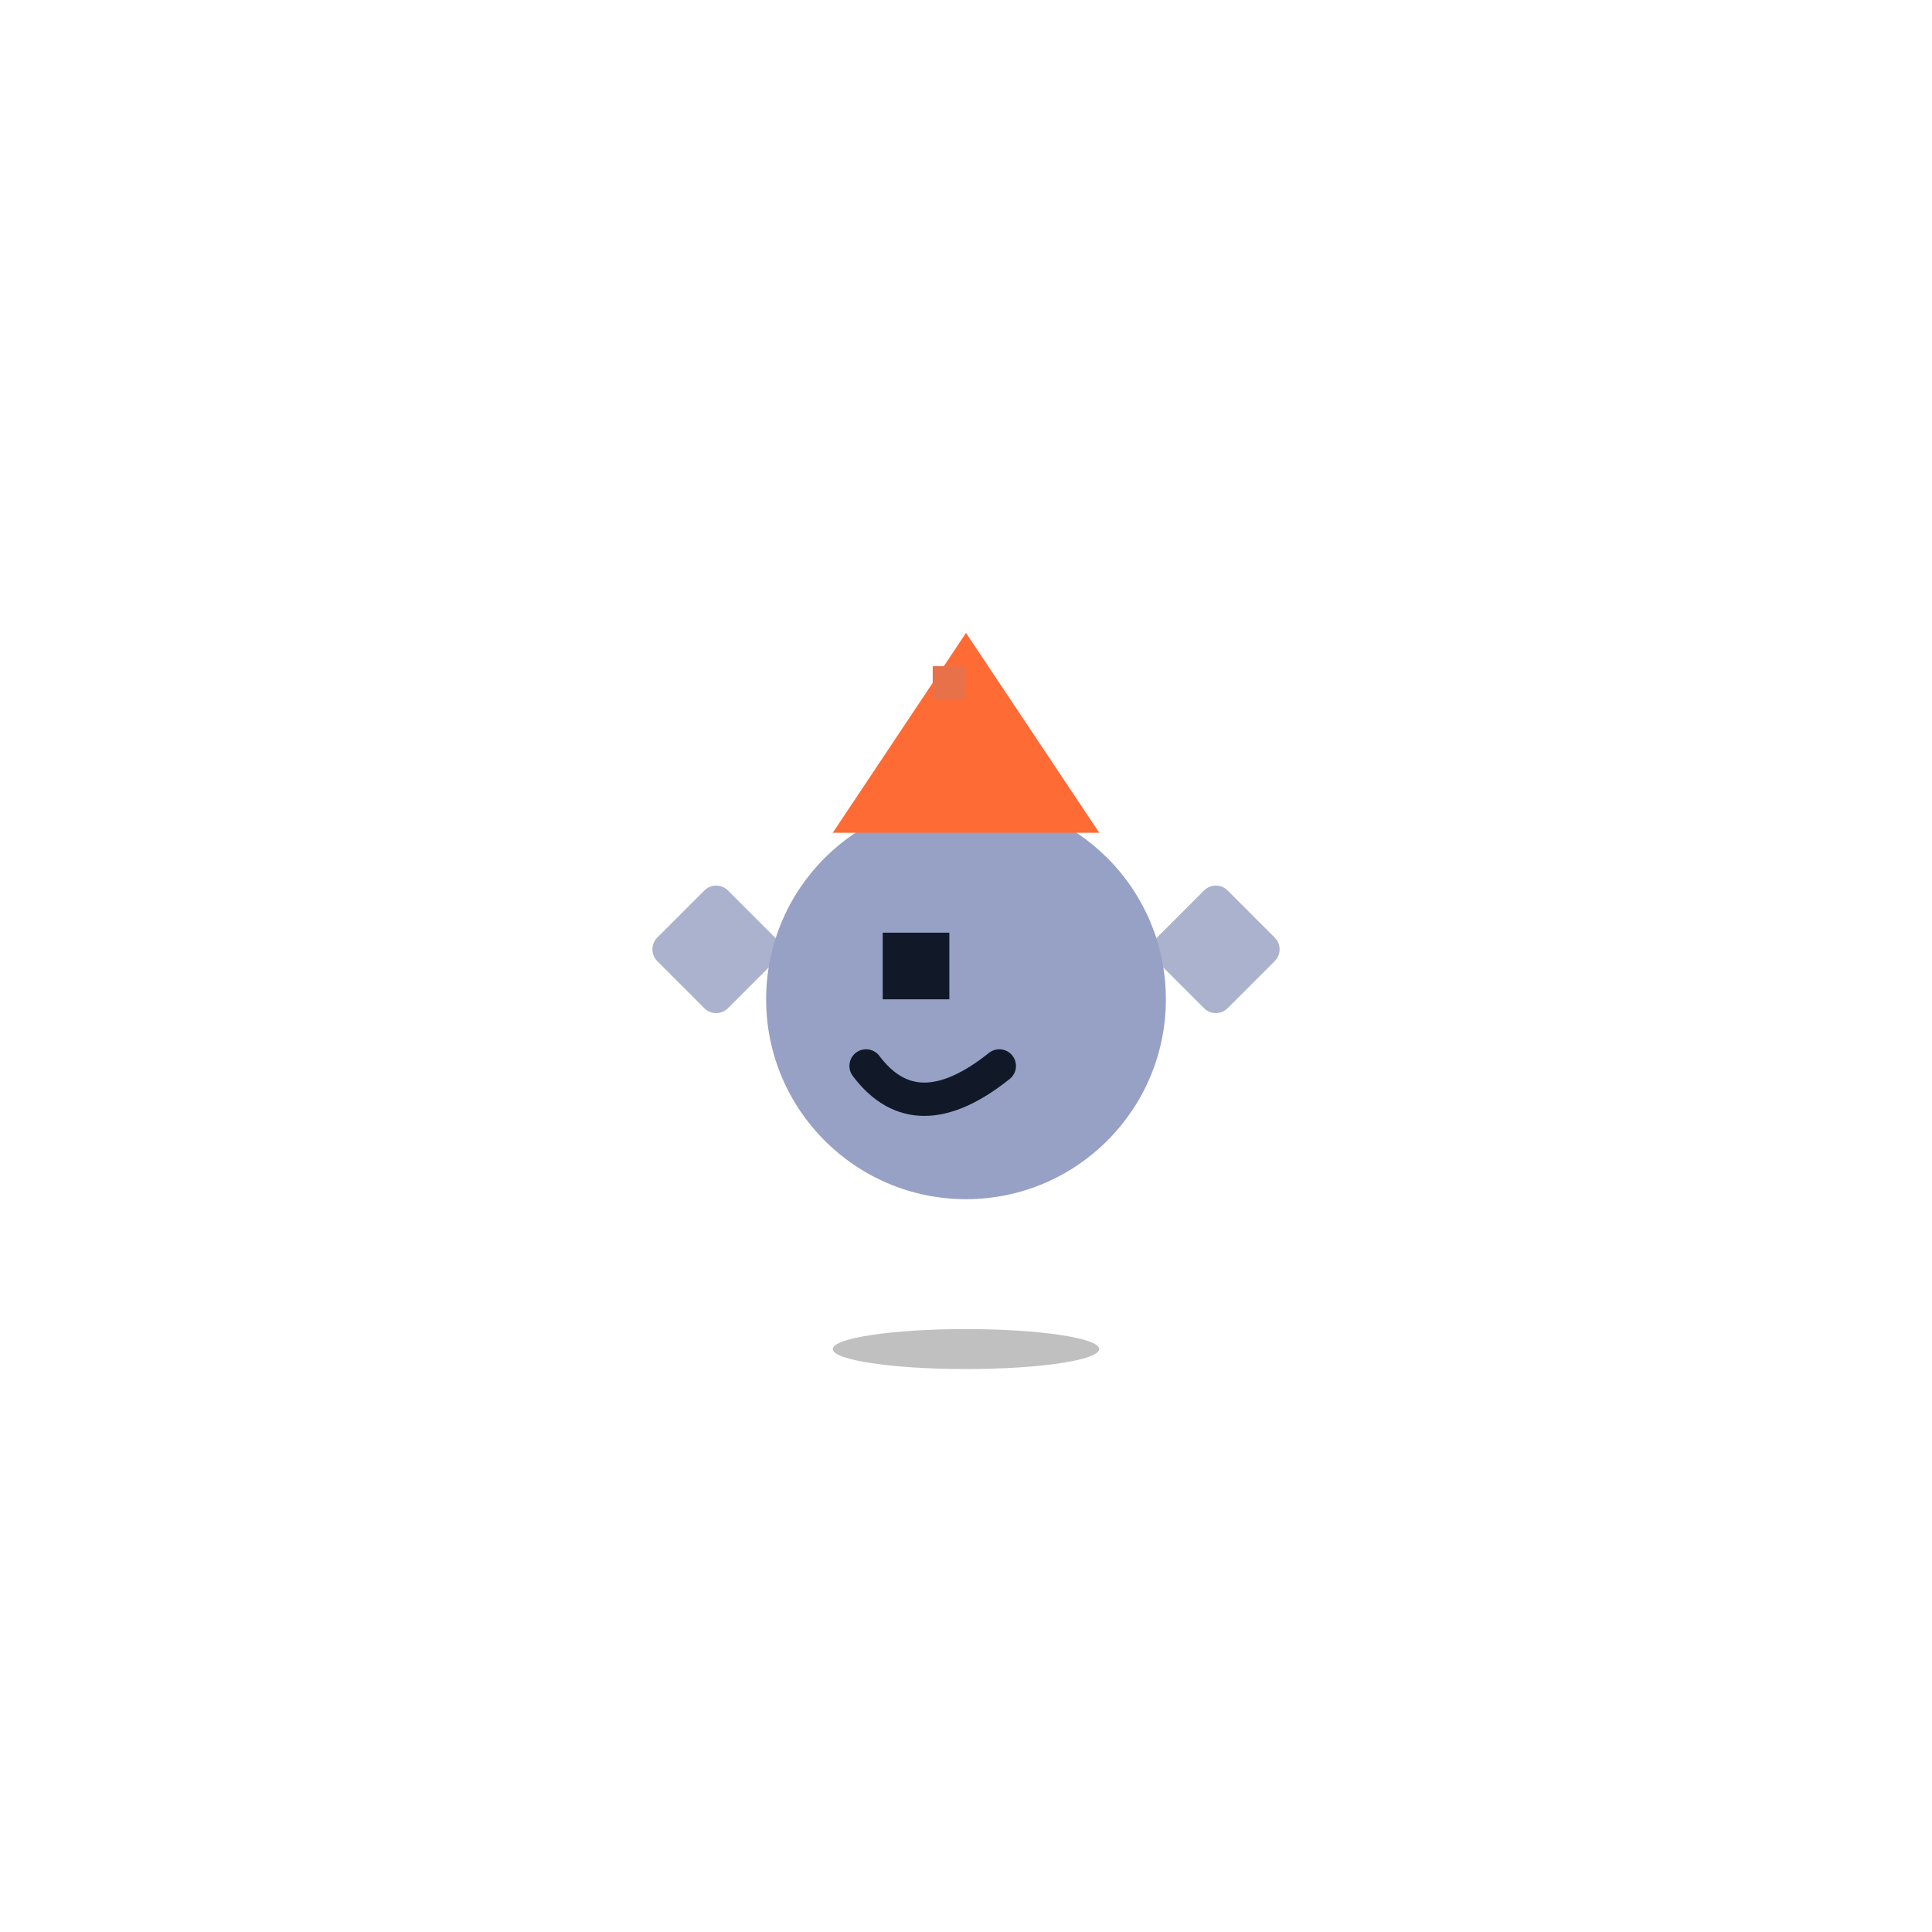
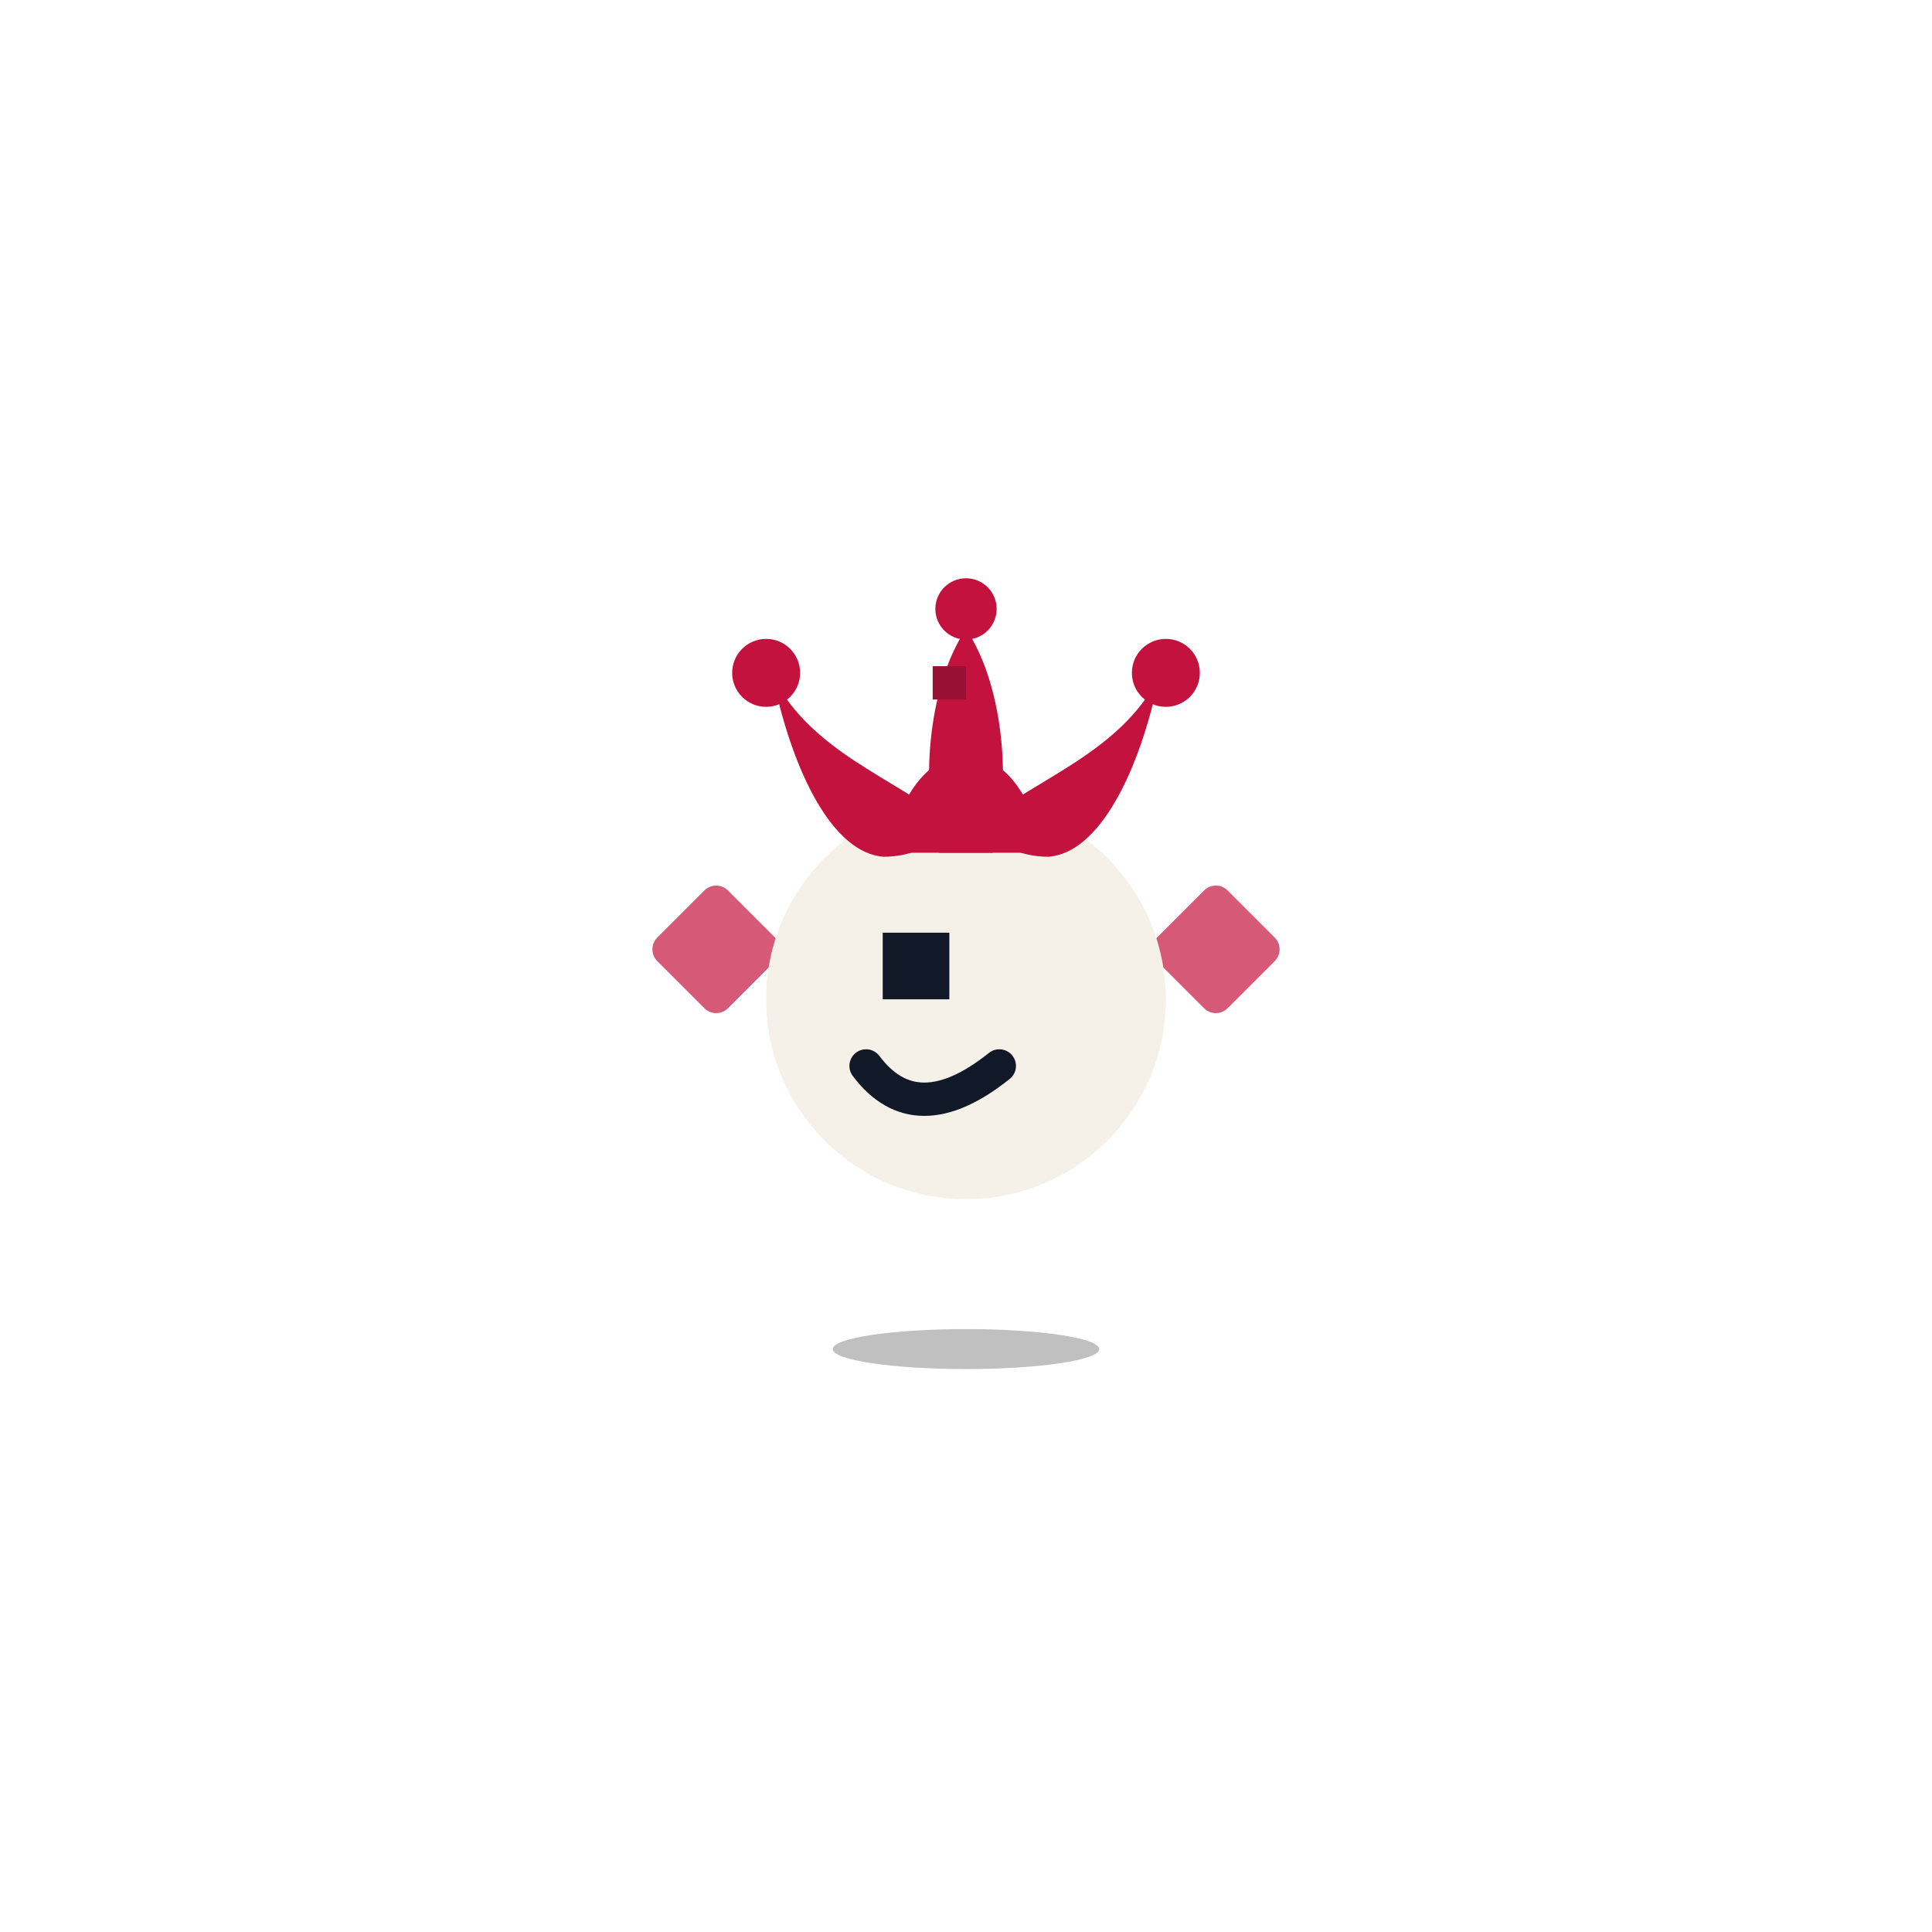
<svg xmlns="http://www.w3.org/2000/svg" viewBox="-18 -18 58 58" width="500" height="500" fill="none">
  <defs>
    <style>
    .poke-r-body { transform-origin:11px 12px; animation:poke-r-tilt .6s cubic-bezier(.34,1.56,.64,1) forwards; }
    .poke-right-shadow { transform-origin:11px 22.5px; animation:poke-right-shadow-pulse 3.2s ease-in-out infinite; }
    @keyframes poke-r-tilt { 0%{transform:rotate(0) translateX(0)} 40%{transform:rotate(-12deg) translateX(-2px)} 100%{transform:rotate(-8deg) translateX(-1.5px)} }
    @keyframes poke-right-shadow-pulse { 0%,100%{transform:scaleX(1);opacity:0.35} 50%{transform:scaleX(0.96);opacity:0.28} }
  </style>
  </defs>
  <ellipse class="poke-right-shadow" cx="11" cy="22.5" rx="4" ry="0.6" fill="#c0c0c0" />
  <g class="poke-r-body">
-     <rect x="2" y="9" width="3" height="3" rx="0.5" fill="#8891b8" opacity="0.7" transform="rotate(45 3.5 10.5)" />
-     <rect x="17" y="9" width="3" height="3" rx="0.5" fill="#8891b8" opacity="0.7" transform="rotate(45 18.5 10.5)" />
-     <rect x="5" y="6" width="12" height="12" rx="6" fill="#97A0C5" />
-     <polygon points="11,1 15,7 7,7" fill="#FF6B35" />
-     <rect x="10" y="2" width="1" height="1" fill="#e8714a" />
+     <rect x="2" y="9" width="3" height="3" rx="0.5" fill="#c4123f" opacity="0.7" transform="rotate(45 3.5 10.5)" />
+     <rect x="17" y="9" width="3" height="3" rx="0.5" fill="#c4123f" opacity="0.7" transform="rotate(45 18.5 10.5)" />
+     <rect x="5" y="6" width="12" height="12" rx="6" fill="#f5f1e8" />
+     <g class="pet-hat" transform="translate(11.00 7.00) rotate(0.0)">
+       <path d="M-0.48 -0.30 C-2.20 -1.68 -4.60 -2.40 -5.80 -4.68 C-5.20 -1.80 -4.00 0.60 -2.48 0.72 C-1.60 0.72 -0.88 0.36 -0.48 -0.30 Z" fill="#c4123f" />
+       <path d="M0.48 -0.30 C2.20 -1.68 4.60 -2.40 5.80 -4.68 C5.20 -1.80 4.00 0.60 2.48 0.72 C1.60 0.72 0.88 0.36 0.48 -0.30 Z" fill="#c4123f" />
+       <path d="M-2.32 0.60 C-1.60 -3.30 1.60 -3.30 2.32 0.60 Z" fill="#c4123f" />
+       <path d="M0 -6.12 C-1.20 -4.32 -1.36 -1.20 -0.80 0.60 L0.80 0.60 C1.36 -1.20 1.20 -4.32 0 -6.12 Z" fill="#c4123f" />
+       <circle cx="-6.00" cy="-4.80" r="1.02" fill="#c4123f" />
+       <circle cx="6.00" cy="-4.80" r="1.02" fill="#c4123f" />
+       <circle cx="0" cy="-6.72" r="0.92" fill="#c4123f" />
+     </g>
+     <rect x="10" y="2" width="1" height="1" fill="#981033" />
    <rect x="8.5" y="10" width="2" height="2" fill="#111827" />
    <path d="M8 14 Q9.5 16 12 14" stroke="#111827" stroke-width="1" stroke-linecap="round" fill="none" />
  </g>
</svg>
